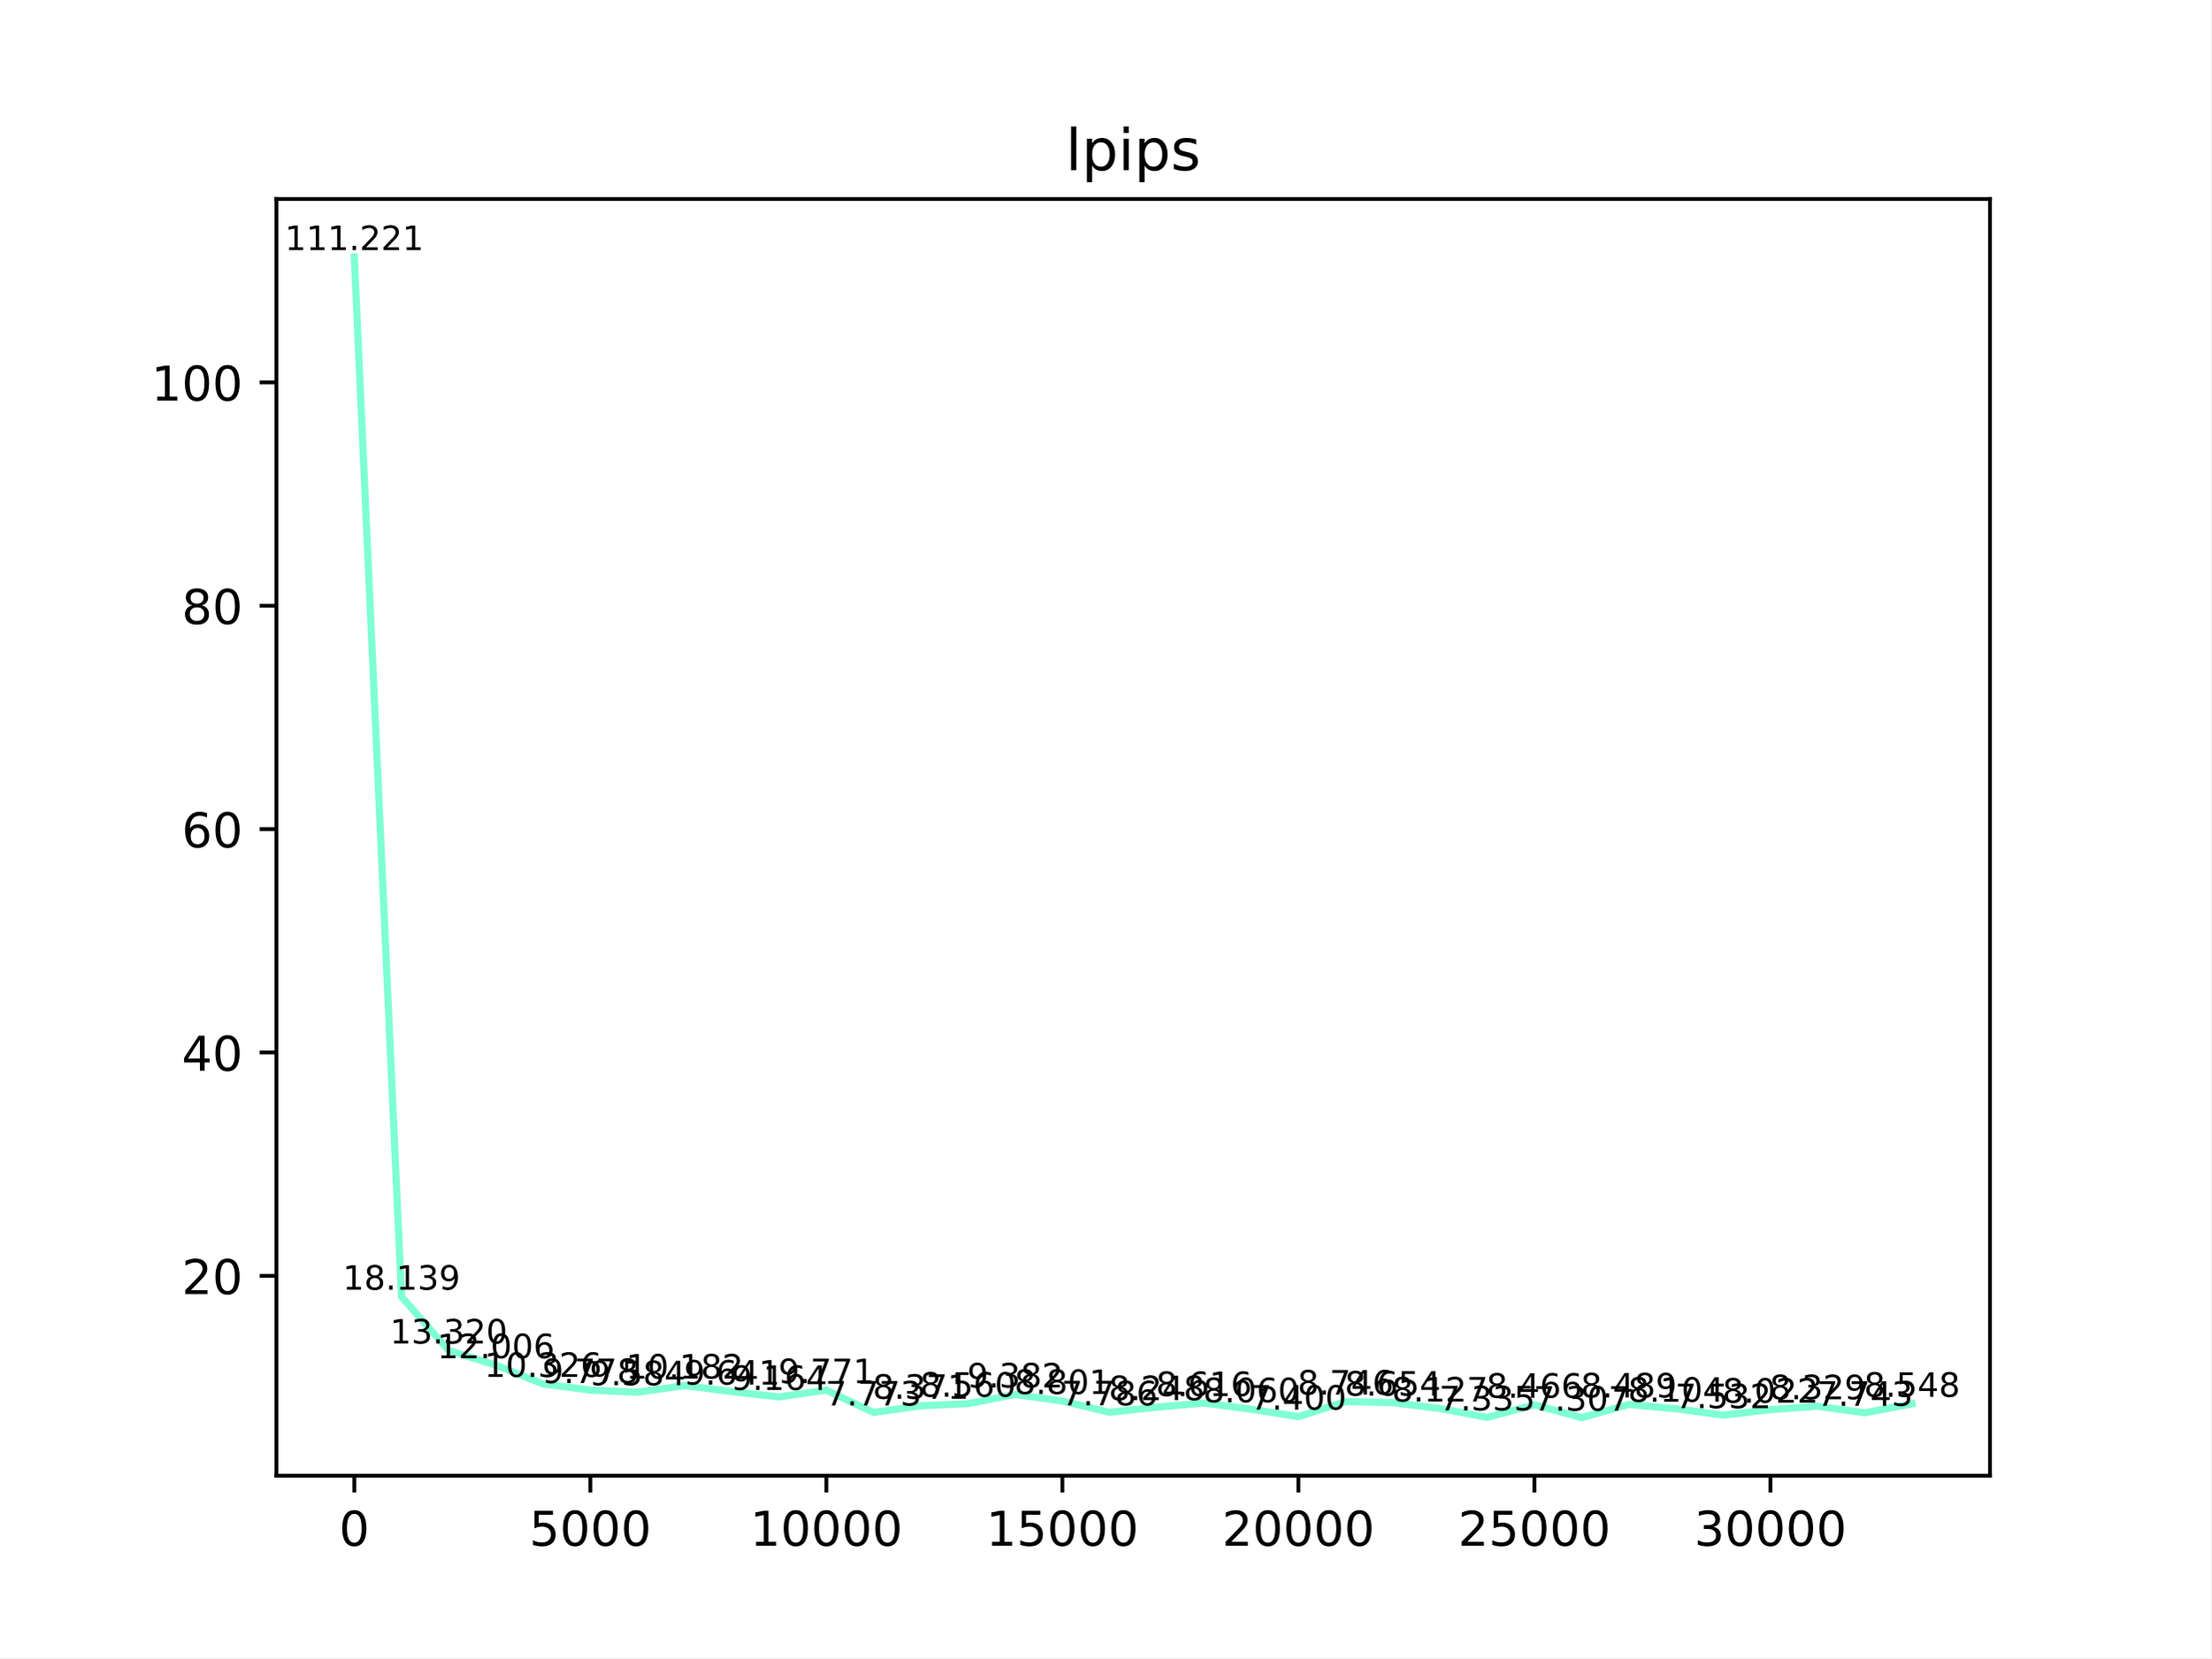
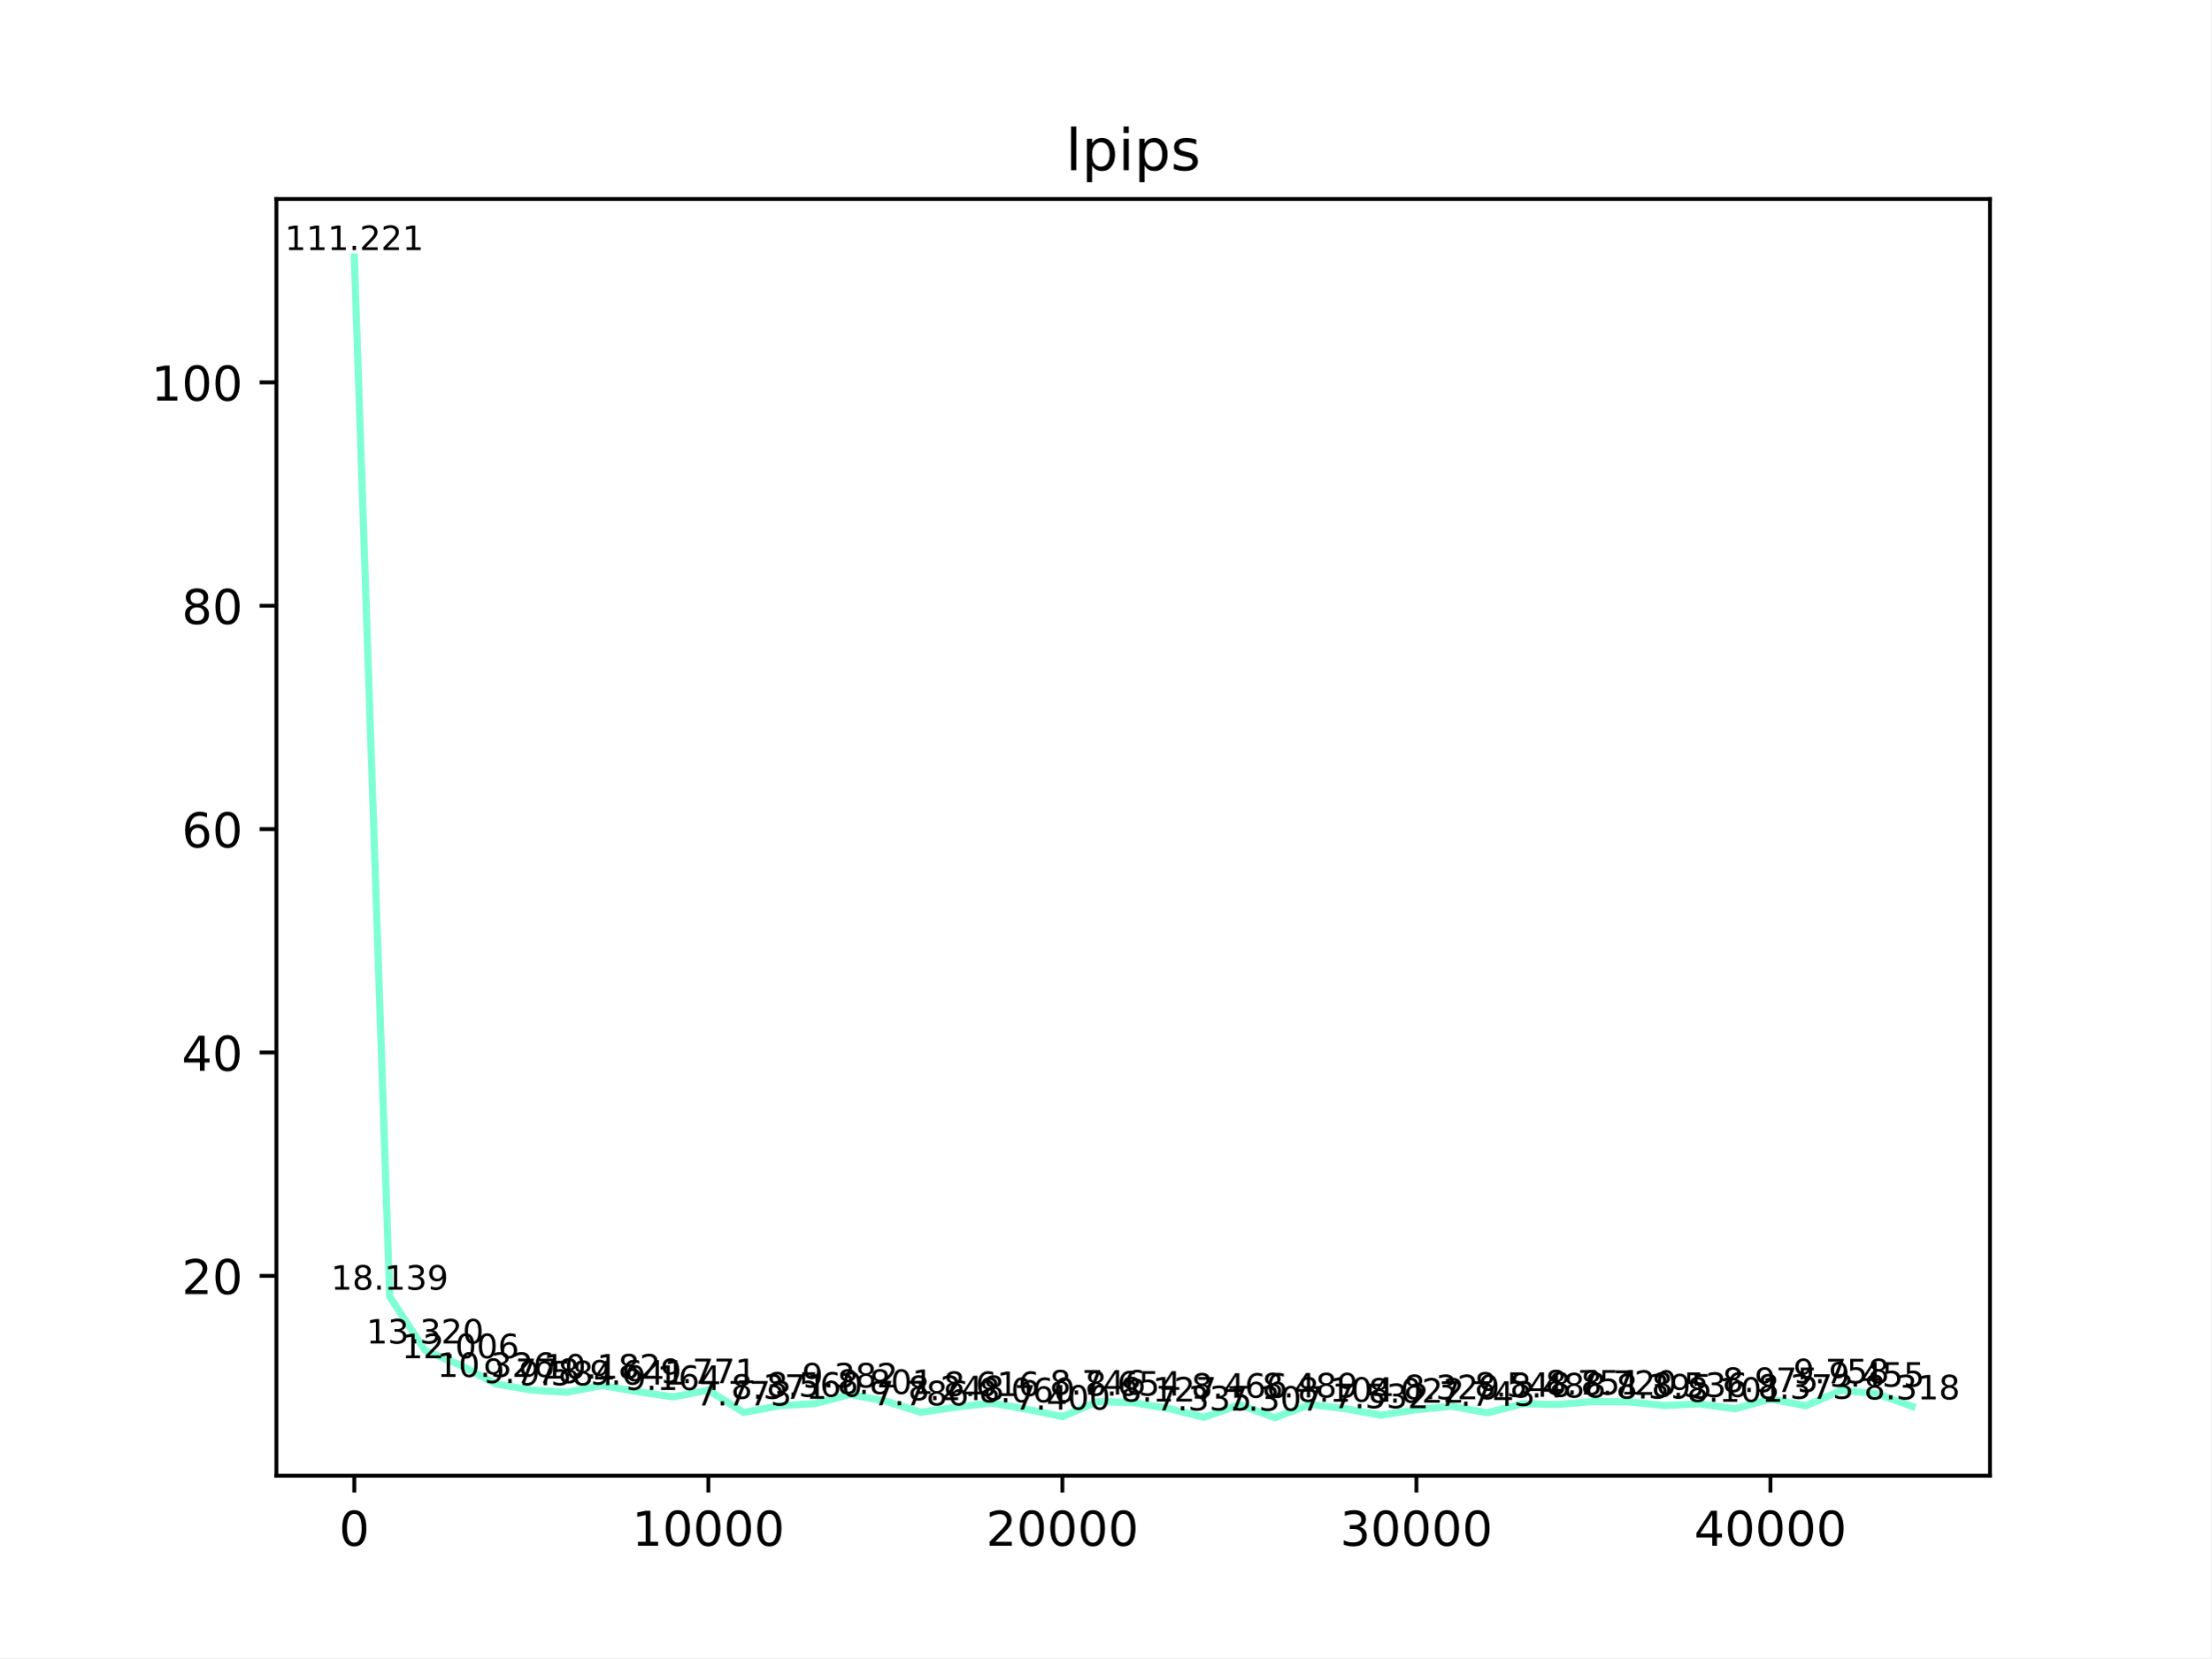
<svg xmlns="http://www.w3.org/2000/svg" xmlns:xlink="http://www.w3.org/1999/xlink" width="460.8pt" height="345.6pt" viewBox="0 0 460.8 345.6" version="1.1">
  <defs>
    <style type="text/css">*{stroke-linejoin: round; stroke-linecap: butt}</style>
  </defs>
  <g id="figure_1">
    <g id="patch_1">
      <path d="M 0 345.6  L 460.8 345.6  L 460.8 0  L 0 0  z " style="fill: #ffffff" />
    </g>
    <g id="axes_1">
      <g id="patch_2">
        <path d="M 57.6 307.584  L 414.72 307.584  L 414.72 41.472  L 57.6 41.472  z " style="fill: #ffffff" />
      </g>
      <g id="matplotlib.axis_1">
        <g id="xtick_1">
          <g id="line2d_1">
            <defs>
-               <path id="m65d5d6b1b4" d="M 0 0  L 0 3.5  " style="stroke: #000000; stroke-width: 0.8" />
+               <path id="m6e65a2fcd2" d="M 0 0  L 0 3.5  " style="stroke: #000000; stroke-width: 0.8" />
            </defs>
            <g>
-               <use xlink:href="#m65d5d6b1b4" x="73.833" y="307.584" style="stroke: #000000; stroke-width: 0.8" />
+               <use xlink:href="#m6e65a2fcd2" x="73.833" y="307.584" style="stroke: #000000; stroke-width: 0.8" />
            </g>
          </g>
          <g id="text_1">
            <g transform="translate(70.65148 322.1824)scale(0.1 -0.1)">
              <defs>
                <path id="DejaVuSans-30" d="M 2034 4250  Q 1547 4250 1301 3770  Q 1056 3291 1056 2328  Q 1056 1369 1301 889  Q 1547 409 2034 409  Q 2525 409 2770 889  Q 3016 1369 3016 2328  Q 3016 3291 2770 3770  Q 2525 4250 2034 4250  z M 2034 4750  Q 2819 4750 3233 4129  Q 3647 3509 3647 2328  Q 3647 1150 3233 529  Q 2819 -91 2034 -91  Q 1250 -91 836 529  Q 422 1150 422 2328  Q 422 3509 836 4129  Q 1250 4750 2034 4750  z " transform="scale(0.015625)" />
              </defs>
              <use xlink:href="#DejaVuSans-30" />
            </g>
          </g>
        </g>
        <g id="xtick_2">
          <g id="line2d_2">
            <g>
-               <use xlink:href="#m65d5d6b1b4" x="123.023" y="307.584" style="stroke: #000000; stroke-width: 0.8" />
+               <use xlink:href="#m6e65a2fcd2" x="147.618" y="307.584" style="stroke: #000000; stroke-width: 0.8" />
            </g>
          </g>
          <g id="text_2">
-             <g transform="translate(110.2978 322.1824)scale(0.1 -0.1)">
-               <defs>
-                 <path id="DejaVuSans-35" d="M 691 4666  L 3169 4666  L 3169 4134  L 1269 4134  L 1269 2991  Q 1406 3038 1543 3061  Q 1681 3084 1819 3084  Q 2600 3084 3056 2656  Q 3513 2228 3513 1497  Q 3513 744 3044 326  Q 2575 -91 1722 -91  Q 1428 -91 1123 -41  Q 819 9 494 109  L 494 744  Q 775 591 1075 516  Q 1375 441 1709 441  Q 2250 441 2565 725  Q 2881 1009 2881 1497  Q 2881 1984 2565 2268  Q 2250 2553 1709 2553  Q 1456 2553 1204 2497  Q 953 2441 691 2322  L 691 4666  z " transform="scale(0.015625)" />
-               </defs>
-               <use xlink:href="#DejaVuSans-35" />
-               <use xlink:href="#DejaVuSans-30" x="63.623" />
-               <use xlink:href="#DejaVuSans-30" x="127.246" />
-               <use xlink:href="#DejaVuSans-30" x="190.869" />
-             </g>
-           </g>
-         </g>
-         <g id="xtick_3">
-           <g id="line2d_3">
-             <g>
-               <use xlink:href="#m65d5d6b1b4" x="172.213" y="307.584" style="stroke: #000000; stroke-width: 0.8" />
-             </g>
-           </g>
-           <g id="text_3">
-             <g transform="translate(156.3066 322.1824)scale(0.1 -0.1)">
+             <g transform="translate(131.7116 322.1824)scale(0.1 -0.1)">
              <defs>
                <path id="DejaVuSans-31" d="M 794 531  L 1825 531  L 1825 4091  L 703 3866  L 703 4441  L 1819 4666  L 2450 4666  L 2450 531  L 3481 531  L 3481 0  L 794 0  L 794 531  z " transform="scale(0.015625)" />
              </defs>
              <use xlink:href="#DejaVuSans-31" />
              <use xlink:href="#DejaVuSans-30" x="63.623" />
              <use xlink:href="#DejaVuSans-30" x="127.246" />
              <use xlink:href="#DejaVuSans-30" x="190.869" />
              <use xlink:href="#DejaVuSans-30" x="254.492" />
            </g>
          </g>
        </g>
-         <g id="xtick_4">
-           <g id="line2d_4">
-             <g>
-               <use xlink:href="#m65d5d6b1b4" x="221.403" y="307.584" style="stroke: #000000; stroke-width: 0.8" />
-             </g>
-           </g>
-           <g id="text_4">
+         <g id="xtick_3">
+           <g id="line2d_3">
+             <g>
+               <use xlink:href="#m6e65a2fcd2" x="221.403" y="307.584" style="stroke: #000000; stroke-width: 0.8" />
+             </g>
+           </g>
+           <g id="text_3">
            <g transform="translate(205.4967 322.1824)scale(0.1 -0.1)">
-               <use xlink:href="#DejaVuSans-31" />
-               <use xlink:href="#DejaVuSans-35" x="63.623" />
-               <use xlink:href="#DejaVuSans-30" x="127.246" />
-               <use xlink:href="#DejaVuSans-30" x="190.869" />
-               <use xlink:href="#DejaVuSans-30" x="254.492" />
-             </g>
-           </g>
-         </g>
-         <g id="xtick_5">
-           <g id="line2d_5">
-             <g>
-               <use xlink:href="#m65d5d6b1b4" x="270.593" y="307.584" style="stroke: #000000; stroke-width: 0.8" />
-             </g>
-           </g>
-           <g id="text_5">
-             <g transform="translate(254.6868 322.1824)scale(0.1 -0.1)">
              <defs>
                <path id="DejaVuSans-32" d="M 1228 531  L 3431 531  L 3431 0  L 469 0  L 469 531  Q 828 903 1448 1529  Q 2069 2156 2228 2338  Q 2531 2678 2651 2914  Q 2772 3150 2772 3378  Q 2772 3750 2511 3984  Q 2250 4219 1831 4219  Q 1534 4219 1204 4116  Q 875 4013 500 3803  L 500 4441  Q 881 4594 1212 4672  Q 1544 4750 1819 4750  Q 2544 4750 2975 4387  Q 3406 4025 3406 3419  Q 3406 3131 3298 2873  Q 3191 2616 2906 2266  Q 2828 2175 2409 1742  Q 1991 1309 1228 531  z " transform="scale(0.015625)" />
              </defs>
              <use xlink:href="#DejaVuSans-32" />
              <use xlink:href="#DejaVuSans-30" x="63.623" />
              <use xlink:href="#DejaVuSans-30" x="127.246" />
              <use xlink:href="#DejaVuSans-30" x="190.869" />
              <use xlink:href="#DejaVuSans-30" x="254.492" />
            </g>
          </g>
        </g>
-         <g id="xtick_6">
-           <g id="line2d_6">
-             <g>
-               <use xlink:href="#m65d5d6b1b4" x="319.783" y="307.584" style="stroke: #000000; stroke-width: 0.8" />
-             </g>
-           </g>
-           <g id="text_6">
-             <g transform="translate(303.8769 322.1824)scale(0.1 -0.1)">
-               <use xlink:href="#DejaVuSans-32" />
-               <use xlink:href="#DejaVuSans-35" x="63.623" />
-               <use xlink:href="#DejaVuSans-30" x="127.246" />
-               <use xlink:href="#DejaVuSans-30" x="190.869" />
-               <use xlink:href="#DejaVuSans-30" x="254.492" />
-             </g>
-           </g>
-         </g>
-         <g id="xtick_7">
-           <g id="line2d_7">
-             <g>
-               <use xlink:href="#m65d5d6b1b4" x="368.973" y="307.584" style="stroke: #000000; stroke-width: 0.8" />
-             </g>
-           </g>
-           <g id="text_7">
-             <g transform="translate(353.067 322.1824)scale(0.1 -0.1)">
+         <g id="xtick_4">
+           <g id="line2d_4">
+             <g>
+               <use xlink:href="#m6e65a2fcd2" x="295.188" y="307.584" style="stroke: #000000; stroke-width: 0.8" />
+             </g>
+           </g>
+           <g id="text_4">
+             <g transform="translate(279.2818 322.1824)scale(0.1 -0.1)">
              <defs>
                <path id="DejaVuSans-33" d="M 2597 2516  Q 3050 2419 3304 2112  Q 3559 1806 3559 1356  Q 3559 666 3084 287  Q 2609 -91 1734 -91  Q 1441 -91 1130 -33  Q 819 25 488 141  L 488 750  Q 750 597 1062 519  Q 1375 441 1716 441  Q 2309 441 2620 675  Q 2931 909 2931 1356  Q 2931 1769 2642 2001  Q 2353 2234 1838 2234  L 1294 2234  L 1294 2753  L 1863 2753  Q 2328 2753 2575 2939  Q 2822 3125 2822 3475  Q 2822 3834 2567 4026  Q 2313 4219 1838 4219  Q 1578 4219 1281 4162  Q 984 4106 628 3988  L 628 4550  Q 988 4650 1302 4700  Q 1616 4750 1894 4750  Q 2613 4750 3031 4423  Q 3450 4097 3450 3541  Q 3450 3153 3228 2886  Q 3006 2619 2597 2516  z " transform="scale(0.015625)" />
              </defs>
              <use xlink:href="#DejaVuSans-33" />
              <use xlink:href="#DejaVuSans-30" x="63.623" />
              <use xlink:href="#DejaVuSans-30" x="127.246" />
              <use xlink:href="#DejaVuSans-30" x="190.869" />
              <use xlink:href="#DejaVuSans-30" x="254.492" />
            </g>
          </g>
        </g>
-       </g>
-       <g id="matplotlib.axis_2">
-         <g id="ytick_1">
-           <g id="line2d_8">
-             <defs>
-               <path id="m57315726a5" d="M 0 0  L -3.5 0  " style="stroke: #000000; stroke-width: 0.8" />
-             </defs>
-             <g>
-               <use xlink:href="#m57315726a5" x="57.6" y="265.938" style="stroke: #000000; stroke-width: 0.8" />
-             </g>
-           </g>
-           <g id="text_8">
-             <g transform="translate(37.875 269.7369)scale(0.1 -0.1)">
-               <use xlink:href="#DejaVuSans-32" />
-               <use xlink:href="#DejaVuSans-30" x="63.623" />
-             </g>
-           </g>
-         </g>
-         <g id="ytick_2">
-           <g id="line2d_9">
-             <g>
-               <use xlink:href="#m57315726a5" x="57.6" y="219.376" style="stroke: #000000; stroke-width: 0.8" />
-             </g>
-           </g>
-           <g id="text_9">
-             <g transform="translate(37.875 223.1753)scale(0.1 -0.1)">
+         <g id="xtick_5">
+           <g id="line2d_5">
+             <g>
+               <use xlink:href="#m6e65a2fcd2" x="368.973" y="307.584" style="stroke: #000000; stroke-width: 0.8" />
+             </g>
+           </g>
+           <g id="text_5">
+             <g transform="translate(353.067 322.1824)scale(0.1 -0.1)">
              <defs>
                <path id="DejaVuSans-34" d="M 2419 4116  L 825 1625  L 2419 1625  L 2419 4116  z M 2253 4666  L 3047 4666  L 3047 1625  L 3713 1625  L 3713 1100  L 3047 1100  L 3047 0  L 2419 0  L 2419 1100  L 313 1100  L 313 1709  L 2253 4666  z " transform="scale(0.015625)" />
              </defs>
              <use xlink:href="#DejaVuSans-34" />
              <use xlink:href="#DejaVuSans-30" x="63.623" />
+               <use xlink:href="#DejaVuSans-30" x="127.246" />
+               <use xlink:href="#DejaVuSans-30" x="190.869" />
+               <use xlink:href="#DejaVuSans-30" x="254.492" />
+             </g>
+           </g>
+         </g>
+       </g>
+       <g id="matplotlib.axis_2">
+         <g id="ytick_1">
+           <g id="line2d_6">
+             <defs>
+               <path id="mcfe3b477d5" d="M 0 0  L -3.5 0  " style="stroke: #000000; stroke-width: 0.8" />
+             </defs>
+             <g>
+               <use xlink:href="#mcfe3b477d5" x="57.6" y="265.938" style="stroke: #000000; stroke-width: 0.8" />
+             </g>
+           </g>
+           <g id="text_6">
+             <g transform="translate(37.875 269.7369)scale(0.1 -0.1)">
+               <use xlink:href="#DejaVuSans-32" />
+               <use xlink:href="#DejaVuSans-30" x="63.623" />
+             </g>
+           </g>
+         </g>
+         <g id="ytick_2">
+           <g id="line2d_7">
+             <g>
+               <use xlink:href="#mcfe3b477d5" x="57.6" y="219.376" style="stroke: #000000; stroke-width: 0.8" />
+             </g>
+           </g>
+           <g id="text_7">
+             <g transform="translate(37.875 223.1753)scale(0.1 -0.1)">
+               <use xlink:href="#DejaVuSans-34" />
+               <use xlink:href="#DejaVuSans-30" x="63.623" />
            </g>
          </g>
        </g>
        <g id="ytick_3">
-           <g id="line2d_10">
-             <g>
-               <use xlink:href="#m57315726a5" x="57.6" y="172.815" style="stroke: #000000; stroke-width: 0.8" />
-             </g>
-           </g>
-           <g id="text_10">
+           <g id="line2d_8">
+             <g>
+               <use xlink:href="#mcfe3b477d5" x="57.6" y="172.815" style="stroke: #000000; stroke-width: 0.8" />
+             </g>
+           </g>
+           <g id="text_8">
            <g transform="translate(37.875 176.6138)scale(0.1 -0.1)">
              <defs>
                <path id="DejaVuSans-36" d="M 2113 2584  Q 1688 2584 1439 2293  Q 1191 2003 1191 1497  Q 1191 994 1439 701  Q 1688 409 2113 409  Q 2538 409 2786 701  Q 3034 994 3034 1497  Q 3034 2003 2786 2293  Q 2538 2584 2113 2584  z M 3366 4563  L 3366 3988  Q 3128 4100 2886 4159  Q 2644 4219 2406 4219  Q 1781 4219 1451 3797  Q 1122 3375 1075 2522  Q 1259 2794 1537 2939  Q 1816 3084 2150 3084  Q 2853 3084 3261 2657  Q 3669 2231 3669 1497  Q 3669 778 3244 343  Q 2819 -91 2113 -91  Q 1303 -91 875 529  Q 447 1150 447 2328  Q 447 3434 972 4092  Q 1497 4750 2381 4750  Q 2619 4750 2861 4703  Q 3103 4656 3366 4563  z " transform="scale(0.015625)" />
              </defs>
              <use xlink:href="#DejaVuSans-36" />
              <use xlink:href="#DejaVuSans-30" x="63.623" />
            </g>
          </g>
        </g>
        <g id="ytick_4">
-           <g id="line2d_11">
-             <g>
-               <use xlink:href="#m57315726a5" x="57.6" y="126.253" style="stroke: #000000; stroke-width: 0.8" />
-             </g>
-           </g>
-           <g id="text_11">
+           <g id="line2d_9">
+             <g>
+               <use xlink:href="#mcfe3b477d5" x="57.6" y="126.253" style="stroke: #000000; stroke-width: 0.8" />
+             </g>
+           </g>
+           <g id="text_9">
            <g transform="translate(37.875 130.0522)scale(0.1 -0.1)">
              <defs>
                <path id="DejaVuSans-38" d="M 2034 2216  Q 1584 2216 1326 1975  Q 1069 1734 1069 1313  Q 1069 891 1326 650  Q 1584 409 2034 409  Q 2484 409 2743 651  Q 3003 894 3003 1313  Q 3003 1734 2745 1975  Q 2488 2216 2034 2216  z M 1403 2484  Q 997 2584 770 2862  Q 544 3141 544 3541  Q 544 4100 942 4425  Q 1341 4750 2034 4750  Q 2731 4750 3128 4425  Q 3525 4100 3525 3541  Q 3525 3141 3298 2862  Q 3072 2584 2669 2484  Q 3125 2378 3379 2068  Q 3634 1759 3634 1313  Q 3634 634 3220 271  Q 2806 -91 2034 -91  Q 1263 -91 848 271  Q 434 634 434 1313  Q 434 1759 690 2068  Q 947 2378 1403 2484  z M 1172 3481  Q 1172 3119 1398 2916  Q 1625 2713 2034 2713  Q 2441 2713 2670 2916  Q 2900 3119 2900 3481  Q 2900 3844 2670 4047  Q 2441 4250 2034 4250  Q 1625 4250 1398 4047  Q 1172 3844 1172 3481  z " transform="scale(0.015625)" />
              </defs>
              <use xlink:href="#DejaVuSans-38" />
              <use xlink:href="#DejaVuSans-30" x="63.623" />
            </g>
          </g>
        </g>
        <g id="ytick_5">
-           <g id="line2d_12">
-             <g>
-               <use xlink:href="#m57315726a5" x="57.6" y="79.691" style="stroke: #000000; stroke-width: 0.8" />
-             </g>
-           </g>
-           <g id="text_12">
+           <g id="line2d_10">
+             <g>
+               <use xlink:href="#mcfe3b477d5" x="57.6" y="79.691" style="stroke: #000000; stroke-width: 0.8" />
+             </g>
+           </g>
+           <g id="text_10">
            <g transform="translate(31.5125 83.49059)scale(0.1 -0.1)">
              <use xlink:href="#DejaVuSans-31" />
              <use xlink:href="#DejaVuSans-30" x="63.623" />
              <use xlink:href="#DejaVuSans-30" x="127.246" />
            </g>
          </g>
        </g>
      </g>
-       <g id="line2d_13">
-         <path d="M 73.833 53.568  L 83.671 270.27  L 93.509 281.489  L 103.347 284.548  L 113.185 288.46  L 123.023 289.735  L 132.861 290.187  L 142.699 288.795  L 152.537 290.054  L 162.375 291.165  L 172.213 289.752  L 182.051 294.403  L 191.889 293.011  L 201.727 292.571  L 211.565 290.657  L 221.403 292.01  L 231.241 294.373  L 241.079 293.297  L 250.917 292.441  L 260.755 293.735  L 270.593 295.271  L 280.431 292.138  L 290.269 292.352  L 300.107 293.579  L 309.945 295.423  L 319.783 292.79  L 329.621 295.488  L 339.459 292.736  L 349.297 293.633  L 359.135 294.964  L 368.973 293.823  L 378.811 293.109  L 388.649 294.473  L 398.487 292.599  " clip-path="url(#p6114a75986)" style="fill: none; stroke: #7fffd4; stroke-width: 1.5; stroke-linecap: square" />
+       <g id="line2d_11">
+         <path d="M 73.833 53.568  L 81.211 270.27  L 88.59 281.489  L 95.968 284.548  L 103.347 288.46  L 110.725 289.735  L 118.104 290.187  L 125.482 288.795  L 132.861 290.054  L 140.239 291.165  L 147.618 289.752  L 154.996 294.403  L 162.375 293.011  L 169.753 292.571  L 177.132 290.657  L 184.51 292.01  L 191.889 294.373  L 199.267 293.297  L 206.646 292.441  L 214.024 293.735  L 221.403 295.271  L 228.781 292.138  L 236.16 292.352  L 243.539 293.579  L 250.917 295.423  L 258.296 292.79  L 265.674 295.488  L 273.053 292.736  L 280.431 293.633  L 287.81 294.964  L 295.188 293.823  L 302.567 293.109  L 309.945 294.473  L 317.324 292.599  L 324.702 292.739  L 332.081 292.126  L 339.459 292.198  L 346.838 292.955  L 354.216 292.627  L 361.595 293.64  L 368.973 291.605  L 376.352 293.006  L 383.73 289.782  L 391.109 290.487  L 398.487 293.134  " clip-path="url(#p39415ff363)" style="fill: none; stroke: #7fffd4; stroke-width: 1.5; stroke-linecap: square" />
      </g>
      <g id="patch_3">
        <path d="M 57.6 307.584  L 57.6 41.472  " style="fill: none; stroke: #000000; stroke-width: 0.8; stroke-linejoin: miter; stroke-linecap: square" />
      </g>
      <g id="patch_4">
        <path d="M 414.72 307.584  L 414.72 41.472  " style="fill: none; stroke: #000000; stroke-width: 0.8; stroke-linejoin: miter; stroke-linecap: square" />
      </g>
      <g id="patch_5">
        <path d="M 57.6 307.584  L 414.72 307.584  " style="fill: none; stroke: #000000; stroke-width: 0.8; stroke-linejoin: miter; stroke-linecap: square" />
      </g>
      <g id="patch_6">
        <path d="M 57.6 41.472  L 414.72 41.472  " style="fill: none; stroke: #000000; stroke-width: 0.8; stroke-linejoin: miter; stroke-linecap: square" />
      </g>
-       <g id="text_13">
+       <g id="text_11">
        <g transform="translate(59.35913 52.11222)scale(0.07 -0.07)">
          <defs>
            <path id="DejaVuSans-2e" d="M 684 794  L 1344 794  L 1344 0  L 684 0  L 684 794  z " transform="scale(0.015625)" />
          </defs>
          <use xlink:href="#DejaVuSans-31" />
          <use xlink:href="#DejaVuSans-31" x="63.623" />
          <use xlink:href="#DejaVuSans-31" x="127.246" />
          <use xlink:href="#DejaVuSans-2e" x="190.869" />
          <use xlink:href="#DejaVuSans-32" x="222.656" />
          <use xlink:href="#DejaVuSans-32" x="286.279" />
          <use xlink:href="#DejaVuSans-31" x="349.902" />
        </g>
      </g>
-       <g id="text_14">
-         <g transform="translate(71.42403 268.8145)scale(0.07 -0.07)">
+       <g id="text_12">
+         <g transform="translate(68.96452 268.8145)scale(0.07 -0.07)">
          <defs>
            <path id="DejaVuSans-39" d="M 703 97  L 703 672  Q 941 559 1184 500  Q 1428 441 1663 441  Q 2288 441 2617 861  Q 2947 1281 2994 2138  Q 2813 1869 2534 1725  Q 2256 1581 1919 1581  Q 1219 1581 811 2004  Q 403 2428 403 3163  Q 403 3881 828 4315  Q 1253 4750 1959 4750  Q 2769 4750 3195 4129  Q 3622 3509 3622 2328  Q 3622 1225 3098 567  Q 2575 -91 1691 -91  Q 1453 -91 1209 -44  Q 966 3 703 97  z M 1959 2075  Q 2384 2075 2632 2365  Q 2881 2656 2881 3163  Q 2881 3666 2632 3958  Q 2384 4250 1959 4250  Q 1534 4250 1286 3958  Q 1038 3666 1038 3163  Q 1038 2656 1286 2365  Q 1534 2075 1959 2075  z " transform="scale(0.015625)" />
          </defs>
          <use xlink:href="#DejaVuSans-31" />
          <use xlink:href="#DejaVuSans-38" x="63.623" />
          <use xlink:href="#DejaVuSans-2e" x="127.246" />
          <use xlink:href="#DejaVuSans-31" x="159.033" />
          <use xlink:href="#DejaVuSans-33" x="222.656" />
          <use xlink:href="#DejaVuSans-39" x="286.279" />
        </g>
      </g>
-       <g id="text_15">
-         <g transform="translate(81.26204 280.0335)scale(0.07 -0.07)">
+       <g id="text_13">
+         <g transform="translate(76.34303 280.0335)scale(0.07 -0.07)">
          <use xlink:href="#DejaVuSans-31" />
          <use xlink:href="#DejaVuSans-33" x="63.623" />
          <use xlink:href="#DejaVuSans-2e" x="127.246" />
          <use xlink:href="#DejaVuSans-33" x="159.033" />
          <use xlink:href="#DejaVuSans-32" x="222.656" />
          <use xlink:href="#DejaVuSans-30" x="286.279" />
        </g>
      </g>
-       <g id="text_16">
-         <g transform="translate(91.10006 283.0926)scale(0.07 -0.07)">
+       <g id="text_14">
+         <g transform="translate(83.72155 283.0926)scale(0.07 -0.07)">
          <use xlink:href="#DejaVuSans-31" />
          <use xlink:href="#DejaVuSans-32" x="63.623" />
          <use xlink:href="#DejaVuSans-2e" x="127.246" />
          <use xlink:href="#DejaVuSans-30" x="159.033" />
          <use xlink:href="#DejaVuSans-30" x="222.656" />
          <use xlink:href="#DejaVuSans-36" x="286.279" />
        </g>
      </g>
-       <g id="text_17">
-         <g transform="translate(100.9381 287.0037)scale(0.07 -0.07)">
+       <g id="text_15">
+         <g transform="translate(91.10006 287.0037)scale(0.07 -0.07)">
          <use xlink:href="#DejaVuSans-31" />
          <use xlink:href="#DejaVuSans-30" x="63.623" />
          <use xlink:href="#DejaVuSans-2e" x="127.246" />
          <use xlink:href="#DejaVuSans-33" x="159.033" />
          <use xlink:href="#DejaVuSans-32" x="222.656" />
          <use xlink:href="#DejaVuSans-36" x="286.279" />
        </g>
      </g>
-       <g id="text_18">
-         <g transform="translate(113.003 288.2795)scale(0.07 -0.07)">
+       <g id="text_16">
+         <g transform="translate(100.7054 288.2795)scale(0.07 -0.07)">
          <defs>
            <path id="DejaVuSans-37" d="M 525 4666  L 3525 4666  L 3525 4397  L 1831 0  L 1172 0  L 2766 4134  L 525 4134  L 525 4666  z " transform="scale(0.015625)" />
          </defs>
          <use xlink:href="#DejaVuSans-39" />
          <use xlink:href="#DejaVuSans-2e" x="63.623" />
          <use xlink:href="#DejaVuSans-37" x="95.41" />
          <use xlink:href="#DejaVuSans-37" x="159.033" />
          <use xlink:href="#DejaVuSans-38" x="222.656" />
        </g>
      </g>
-       <g id="text_19">
-         <g transform="translate(122.841 288.7312)scale(0.07 -0.07)">
+       <g id="text_17">
+         <g transform="translate(108.084 288.7312)scale(0.07 -0.07)">
+           <defs>
+             <path id="DejaVuSans-35" d="M 691 4666  L 3169 4666  L 3169 4134  L 1269 4134  L 1269 2991  Q 1406 3038 1543 3061  Q 1681 3084 1819 3084  Q 2600 3084 3056 2656  Q 3513 2228 3513 1497  Q 3513 744 3044 326  Q 2575 -91 1722 -91  Q 1428 -91 1123 -41  Q 819 9 494 109  L 494 744  Q 775 591 1075 516  Q 1375 441 1709 441  Q 2250 441 2565 725  Q 2881 1009 2881 1497  Q 2881 1984 2565 2268  Q 2250 2553 1709 2553  Q 1456 2553 1204 2497  Q 953 2441 691 2322  L 691 4666  z " transform="scale(0.015625)" />
+           </defs>
          <use xlink:href="#DejaVuSans-39" />
          <use xlink:href="#DejaVuSans-2e" x="63.623" />
          <use xlink:href="#DejaVuSans-35" x="95.41" />
          <use xlink:href="#DejaVuSans-38" x="159.033" />
          <use xlink:href="#DejaVuSans-34" x="222.656" />
        </g>
      </g>
-       <g id="text_20">
-         <g transform="translate(130.4521 287.339)scale(0.07 -0.07)">
+       <g id="text_18">
+         <g transform="translate(113.2356 287.339)scale(0.07 -0.07)">
          <use xlink:href="#DejaVuSans-31" />
          <use xlink:href="#DejaVuSans-30" x="63.623" />
          <use xlink:href="#DejaVuSans-2e" x="127.246" />
          <use xlink:href="#DejaVuSans-31" x="159.033" />
          <use xlink:href="#DejaVuSans-38" x="222.656" />
          <use xlink:href="#DejaVuSans-32" x="286.279" />
        </g>
      </g>
-       <g id="text_21">
-         <g transform="translate(142.517 288.5985)scale(0.07 -0.07)">
+       <g id="text_19">
+         <g transform="translate(122.841 288.5985)scale(0.07 -0.07)">
          <use xlink:href="#DejaVuSans-39" />
          <use xlink:href="#DejaVuSans-2e" x="63.623" />
          <use xlink:href="#DejaVuSans-36" x="95.41" />
          <use xlink:href="#DejaVuSans-34" x="159.033" />
          <use xlink:href="#DejaVuSans-31" x="222.656" />
        </g>
      </g>
-       <g id="text_22">
-         <g transform="translate(152.355 289.709)scale(0.07 -0.07)">
+       <g id="text_20">
+         <g transform="translate(130.2195 289.709)scale(0.07 -0.07)">
          <use xlink:href="#DejaVuSans-39" />
          <use xlink:href="#DejaVuSans-2e" x="63.623" />
          <use xlink:href="#DejaVuSans-31" x="95.41" />
          <use xlink:href="#DejaVuSans-36" x="159.033" />
          <use xlink:href="#DejaVuSans-34" x="222.656" />
        </g>
      </g>
-       <g id="text_23">
-         <g transform="translate(162.193 288.2958)scale(0.07 -0.07)">
+       <g id="text_21">
+         <g transform="translate(137.598 288.2958)scale(0.07 -0.07)">
          <use xlink:href="#DejaVuSans-39" />
          <use xlink:href="#DejaVuSans-2e" x="63.623" />
          <use xlink:href="#DejaVuSans-37" x="95.41" />
          <use xlink:href="#DejaVuSans-37" x="159.033" />
          <use xlink:href="#DejaVuSans-31" x="222.656" />
        </g>
      </g>
-       <g id="text_24">
-         <g transform="translate(172.0311 292.9473)scale(0.07 -0.07)">
+       <g id="text_22">
+         <g transform="translate(144.9765 292.9473)scale(0.07 -0.07)">
          <use xlink:href="#DejaVuSans-37" />
          <use xlink:href="#DejaVuSans-2e" x="63.623" />
          <use xlink:href="#DejaVuSans-37" x="95.41" />
          <use xlink:href="#DejaVuSans-37" x="159.033" />
          <use xlink:href="#DejaVuSans-33" x="222.656" />
        </g>
      </g>
-       <g id="text_25">
-         <g transform="translate(181.8691 291.5551)scale(0.07 -0.07)">
+       <g id="text_23">
+         <g transform="translate(152.355 291.5551)scale(0.07 -0.07)">
          <use xlink:href="#DejaVuSans-38" />
          <use xlink:href="#DejaVuSans-2e" x="63.623" />
          <use xlink:href="#DejaVuSans-33" x="95.41" />
          <use xlink:href="#DejaVuSans-37" x="159.033" />
          <use xlink:href="#DejaVuSans-31" x="222.656" />
        </g>
      </g>
-       <g id="text_26">
-         <g transform="translate(191.7071 291.1151)scale(0.07 -0.07)">
+       <g id="text_24">
+         <g transform="translate(159.7335 291.1151)scale(0.07 -0.07)">
          <use xlink:href="#DejaVuSans-38" />
          <use xlink:href="#DejaVuSans-2e" x="63.623" />
          <use xlink:href="#DejaVuSans-35" x="95.41" />
          <use xlink:href="#DejaVuSans-36" x="159.033" />
          <use xlink:href="#DejaVuSans-30" x="222.656" />
        </g>
      </g>
-       <g id="text_27">
-         <g transform="translate(201.5451 289.2015)scale(0.07 -0.07)">
+       <g id="text_25">
+         <g transform="translate(167.1121 289.2015)scale(0.07 -0.07)">
          <use xlink:href="#DejaVuSans-39" />
          <use xlink:href="#DejaVuSans-2e" x="63.623" />
          <use xlink:href="#DejaVuSans-33" x="95.41" />
          <use xlink:href="#DejaVuSans-38" x="159.033" />
          <use xlink:href="#DejaVuSans-32" x="222.656" />
        </g>
      </g>
-       <g id="text_28">
-         <g transform="translate(211.3831 290.5541)scale(0.07 -0.07)">
+       <g id="text_26">
+         <g transform="translate(174.4906 290.5541)scale(0.07 -0.07)">
          <use xlink:href="#DejaVuSans-38" />
          <use xlink:href="#DejaVuSans-2e" x="63.623" />
          <use xlink:href="#DejaVuSans-38" x="95.41" />
          <use xlink:href="#DejaVuSans-30" x="159.033" />
          <use xlink:href="#DejaVuSans-31" x="222.656" />
        </g>
      </g>
-       <g id="text_29">
-         <g transform="translate(221.2211 292.9171)scale(0.07 -0.07)">
+       <g id="text_27">
+         <g transform="translate(181.8691 292.9171)scale(0.07 -0.07)">
          <use xlink:href="#DejaVuSans-37" />
          <use xlink:href="#DejaVuSans-2e" x="63.623" />
          <use xlink:href="#DejaVuSans-37" x="95.41" />
          <use xlink:href="#DejaVuSans-38" x="159.033" />
          <use xlink:href="#DejaVuSans-36" x="222.656" />
        </g>
      </g>
-       <g id="text_30">
-         <g transform="translate(231.0592 291.8415)scale(0.07 -0.07)">
+       <g id="text_28">
+         <g transform="translate(189.2476 291.8415)scale(0.07 -0.07)">
          <use xlink:href="#DejaVuSans-38" />
          <use xlink:href="#DejaVuSans-2e" x="63.623" />
          <use xlink:href="#DejaVuSans-32" x="95.41" />
          <use xlink:href="#DejaVuSans-34" x="159.033" />
          <use xlink:href="#DejaVuSans-38" x="222.656" />
        </g>
      </g>
-       <g id="text_31">
-         <g transform="translate(240.8972 290.9848)scale(0.07 -0.07)">
+       <g id="text_29">
+         <g transform="translate(196.6261 290.9848)scale(0.07 -0.07)">
          <use xlink:href="#DejaVuSans-38" />
          <use xlink:href="#DejaVuSans-2e" x="63.623" />
          <use xlink:href="#DejaVuSans-36" x="95.41" />
          <use xlink:href="#DejaVuSans-31" x="159.033" />
          <use xlink:href="#DejaVuSans-36" x="222.656" />
        </g>
      </g>
-       <g id="text_32">
-         <g transform="translate(250.7352 292.2792)scale(0.07 -0.07)">
+       <g id="text_30">
+         <g transform="translate(204.0046 292.2792)scale(0.07 -0.07)">
          <use xlink:href="#DejaVuSans-38" />
          <use xlink:href="#DejaVuSans-2e" x="63.623" />
          <use xlink:href="#DejaVuSans-30" x="95.41" />
          <use xlink:href="#DejaVuSans-36" x="159.033" />
          <use xlink:href="#DejaVuSans-30" x="222.656" />
        </g>
      </g>
-       <g id="text_33">
-         <g transform="translate(260.5732 293.8157)scale(0.07 -0.07)">
+       <g id="text_31">
+         <g transform="translate(211.3831 293.8157)scale(0.07 -0.07)">
          <use xlink:href="#DejaVuSans-37" />
          <use xlink:href="#DejaVuSans-2e" x="63.623" />
          <use xlink:href="#DejaVuSans-34" x="95.41" />
          <use xlink:href="#DejaVuSans-30" x="159.033" />
          <use xlink:href="#DejaVuSans-30" x="222.656" />
        </g>
      </g>
-       <g id="text_34">
-         <g transform="translate(270.4112 290.6821)scale(0.07 -0.07)">
+       <g id="text_32">
+         <g transform="translate(218.7616 290.6821)scale(0.07 -0.07)">
          <use xlink:href="#DejaVuSans-38" />
          <use xlink:href="#DejaVuSans-2e" x="63.623" />
          <use xlink:href="#DejaVuSans-37" x="95.41" />
          <use xlink:href="#DejaVuSans-34" x="159.033" />
          <use xlink:href="#DejaVuSans-36" x="222.656" />
        </g>
      </g>
-       <g id="text_35">
-         <g transform="translate(280.2492 290.8963)scale(0.07 -0.07)">
+       <g id="text_33">
+         <g transform="translate(226.1402 290.8963)scale(0.07 -0.07)">
          <use xlink:href="#DejaVuSans-38" />
          <use xlink:href="#DejaVuSans-2e" x="63.623" />
          <use xlink:href="#DejaVuSans-36" x="95.41" />
          <use xlink:href="#DejaVuSans-35" x="159.033" />
          <use xlink:href="#DejaVuSans-34" x="222.656" />
        </g>
      </g>
-       <g id="text_36">
-         <g transform="translate(290.0873 292.1232)scale(0.07 -0.07)">
+       <g id="text_34">
+         <g transform="translate(233.5187 292.1232)scale(0.07 -0.07)">
          <use xlink:href="#DejaVuSans-38" />
          <use xlink:href="#DejaVuSans-2e" x="63.623" />
          <use xlink:href="#DejaVuSans-31" x="95.41" />
          <use xlink:href="#DejaVuSans-32" x="159.033" />
          <use xlink:href="#DejaVuSans-37" x="222.656" />
        </g>
      </g>
-       <g id="text_37">
-         <g transform="translate(299.9253 293.967)scale(0.07 -0.07)">
+       <g id="text_35">
+         <g transform="translate(240.8972 293.967)scale(0.07 -0.07)">
          <use xlink:href="#DejaVuSans-37" />
          <use xlink:href="#DejaVuSans-2e" x="63.623" />
          <use xlink:href="#DejaVuSans-33" x="95.41" />
          <use xlink:href="#DejaVuSans-33" x="159.033" />
          <use xlink:href="#DejaVuSans-35" x="222.656" />
        </g>
      </g>
-       <g id="text_38">
-         <g transform="translate(309.7633 291.334)scale(0.07 -0.07)">
+       <g id="text_36">
+         <g transform="translate(248.2757 291.334)scale(0.07 -0.07)">
          <use xlink:href="#DejaVuSans-38" />
          <use xlink:href="#DejaVuSans-2e" x="63.623" />
          <use xlink:href="#DejaVuSans-34" x="95.41" />
          <use xlink:href="#DejaVuSans-36" x="159.033" />
          <use xlink:href="#DejaVuSans-36" x="222.656" />
        </g>
      </g>
-       <g id="text_39">
-         <g transform="translate(319.6013 294.0322)scale(0.07 -0.07)">
+       <g id="text_37">
+         <g transform="translate(255.6542 294.0322)scale(0.07 -0.07)">
          <use xlink:href="#DejaVuSans-37" />
          <use xlink:href="#DejaVuSans-2e" x="63.623" />
          <use xlink:href="#DejaVuSans-33" x="95.41" />
          <use xlink:href="#DejaVuSans-30" x="159.033" />
          <use xlink:href="#DejaVuSans-37" x="222.656" />
        </g>
      </g>
-       <g id="text_40">
-         <g transform="translate(329.4393 291.2804)scale(0.07 -0.07)">
+       <g id="text_38">
+         <g transform="translate(263.0327 291.2804)scale(0.07 -0.07)">
          <use xlink:href="#DejaVuSans-38" />
          <use xlink:href="#DejaVuSans-2e" x="63.623" />
          <use xlink:href="#DejaVuSans-34" x="95.41" />
          <use xlink:href="#DejaVuSans-38" x="159.033" />
          <use xlink:href="#DejaVuSans-39" x="222.656" />
        </g>
      </g>
-       <g id="text_41">
-         <g transform="translate(339.2773 292.1767)scale(0.07 -0.07)">
+       <g id="text_39">
+         <g transform="translate(270.4112 292.1767)scale(0.07 -0.07)">
          <use xlink:href="#DejaVuSans-38" />
          <use xlink:href="#DejaVuSans-2e" x="63.623" />
          <use xlink:href="#DejaVuSans-31" x="95.41" />
          <use xlink:href="#DejaVuSans-30" x="159.033" />
          <use xlink:href="#DejaVuSans-34" x="222.656" />
        </g>
      </g>
-       <g id="text_42">
-         <g transform="translate(349.1154 293.5084)scale(0.07 -0.07)">
+       <g id="text_40">
+         <g transform="translate(277.7897 293.5084)scale(0.07 -0.07)">
          <use xlink:href="#DejaVuSans-37" />
          <use xlink:href="#DejaVuSans-2e" x="63.623" />
          <use xlink:href="#DejaVuSans-35" x="95.41" />
          <use xlink:href="#DejaVuSans-33" x="159.033" />
          <use xlink:href="#DejaVuSans-32" x="222.656" />
        </g>
      </g>
-       <g id="text_43">
-         <g transform="translate(358.9534 292.3676)scale(0.07 -0.07)">
+       <g id="text_41">
+         <g transform="translate(285.1683 292.3676)scale(0.07 -0.07)">
          <use xlink:href="#DejaVuSans-38" />
          <use xlink:href="#DejaVuSans-2e" x="63.623" />
          <use xlink:href="#DejaVuSans-30" x="95.41" />
          <use xlink:href="#DejaVuSans-32" x="159.033" />
          <use xlink:href="#DejaVuSans-32" x="222.656" />
        </g>
      </g>
-       <g id="text_44">
-         <g transform="translate(368.7914 291.6529)scale(0.07 -0.07)">
+       <g id="text_42">
+         <g transform="translate(292.5468 291.6529)scale(0.07 -0.07)">
          <use xlink:href="#DejaVuSans-38" />
          <use xlink:href="#DejaVuSans-2e" x="63.623" />
          <use xlink:href="#DejaVuSans-33" x="95.41" />
          <use xlink:href="#DejaVuSans-32" x="159.033" />
          <use xlink:href="#DejaVuSans-39" x="222.656" />
        </g>
      </g>
-       <g id="text_45">
-         <g transform="translate(378.6294 293.0172)scale(0.07 -0.07)">
+       <g id="text_43">
+         <g transform="translate(299.9253 293.0172)scale(0.07 -0.07)">
          <use xlink:href="#DejaVuSans-37" />
          <use xlink:href="#DejaVuSans-2e" x="63.623" />
          <use xlink:href="#DejaVuSans-37" x="95.41" />
          <use xlink:href="#DejaVuSans-34" x="159.033" />
          <use xlink:href="#DejaVuSans-33" x="222.656" />
        </g>
      </g>
-       <g id="text_46">
-         <g transform="translate(388.4674 291.1431)scale(0.07 -0.07)">
+       <g id="text_44">
+         <g transform="translate(307.3038 291.1431)scale(0.07 -0.07)">
          <use xlink:href="#DejaVuSans-38" />
          <use xlink:href="#DejaVuSans-2e" x="63.623" />
          <use xlink:href="#DejaVuSans-35" x="95.41" />
          <use xlink:href="#DejaVuSans-34" x="159.033" />
          <use xlink:href="#DejaVuSans-38" x="222.656" />
        </g>
      </g>
+       <g id="text_45">
+         <g transform="translate(314.6823 291.2828)scale(0.07 -0.07)">
+           <use xlink:href="#DejaVuSans-38" />
+           <use xlink:href="#DejaVuSans-2e" x="63.623" />
+           <use xlink:href="#DejaVuSans-34" x="95.41" />
+           <use xlink:href="#DejaVuSans-38" x="159.033" />
+           <use xlink:href="#DejaVuSans-38" x="222.656" />
+         </g>
+       </g>
+       <g id="text_46">
+         <g transform="translate(322.0608 290.6705)scale(0.07 -0.07)">
+           <use xlink:href="#DejaVuSans-38" />
+           <use xlink:href="#DejaVuSans-2e" x="63.623" />
+           <use xlink:href="#DejaVuSans-37" x="95.41" />
+           <use xlink:href="#DejaVuSans-35" x="159.033" />
+           <use xlink:href="#DejaVuSans-31" x="222.656" />
+         </g>
+       </g>
      <g id="text_47">
+         <g transform="translate(329.4393 290.7426)scale(0.07 -0.07)">
+           <use xlink:href="#DejaVuSans-38" />
+           <use xlink:href="#DejaVuSans-2e" x="63.623" />
+           <use xlink:href="#DejaVuSans-37" x="95.41" />
+           <use xlink:href="#DejaVuSans-32" x="159.033" />
+           <use xlink:href="#DejaVuSans-30" x="222.656" />
+         </g>
+       </g>
+       <g id="text_48">
+         <g transform="translate(336.8178 291.4993)scale(0.07 -0.07)">
+           <use xlink:href="#DejaVuSans-38" />
+           <use xlink:href="#DejaVuSans-2e" x="63.623" />
+           <use xlink:href="#DejaVuSans-33" x="95.41" />
+           <use xlink:href="#DejaVuSans-39" x="159.033" />
+           <use xlink:href="#DejaVuSans-35" x="222.656" />
+         </g>
+       </g>
+       <g id="text_49">
+         <g transform="translate(344.1964 291.171)scale(0.07 -0.07)">
+           <use xlink:href="#DejaVuSans-38" />
+           <use xlink:href="#DejaVuSans-2e" x="63.623" />
+           <use xlink:href="#DejaVuSans-35" x="95.41" />
+           <use xlink:href="#DejaVuSans-33" x="159.033" />
+           <use xlink:href="#DejaVuSans-36" x="222.656" />
+         </g>
+       </g>
+       <g id="text_50">
+         <g transform="translate(351.5749 292.1837)scale(0.07 -0.07)">
+           <use xlink:href="#DejaVuSans-38" />
+           <use xlink:href="#DejaVuSans-2e" x="63.623" />
+           <use xlink:href="#DejaVuSans-31" x="95.41" />
+           <use xlink:href="#DejaVuSans-30" x="159.033" />
+           <use xlink:href="#DejaVuSans-31" x="222.656" />
+         </g>
+       </g>
+       <g id="text_51">
+         <g transform="translate(358.9534 290.149)scale(0.07 -0.07)">
+           <use xlink:href="#DejaVuSans-38" />
+           <use xlink:href="#DejaVuSans-2e" x="63.623" />
+           <use xlink:href="#DejaVuSans-39" x="95.41" />
+           <use xlink:href="#DejaVuSans-37" x="159.033" />
+           <use xlink:href="#DejaVuSans-35" x="222.656" />
+         </g>
+       </g>
+       <g id="text_52">
+         <g transform="translate(366.3319 291.5505)scale(0.07 -0.07)">
+           <use xlink:href="#DejaVuSans-38" />
+           <use xlink:href="#DejaVuSans-2e" x="63.623" />
+           <use xlink:href="#DejaVuSans-33" x="95.41" />
+           <use xlink:href="#DejaVuSans-37" x="159.033" />
+           <use xlink:href="#DejaVuSans-33" x="222.656" />
+         </g>
+       </g>
+       <g id="text_53">
+         <g transform="translate(373.7104 288.3261)scale(0.07 -0.07)">
+           <use xlink:href="#DejaVuSans-39" />
+           <use xlink:href="#DejaVuSans-2e" x="63.623" />
+           <use xlink:href="#DejaVuSans-37" x="95.41" />
+           <use xlink:href="#DejaVuSans-35" x="159.033" />
+           <use xlink:href="#DejaVuSans-38" x="222.656" />
+         </g>
+       </g>
+       <g id="text_54">
+         <g transform="translate(381.0889 289.0315)scale(0.07 -0.07)">
+           <use xlink:href="#DejaVuSans-39" />
+           <use xlink:href="#DejaVuSans-2e" x="63.623" />
+           <use xlink:href="#DejaVuSans-34" x="95.41" />
+           <use xlink:href="#DejaVuSans-35" x="159.033" />
+           <use xlink:href="#DejaVuSans-35" x="222.656" />
+         </g>
+       </g>
+       <g id="text_55">
+         <g transform="translate(388.4674 291.6785)scale(0.07 -0.07)">
+           <use xlink:href="#DejaVuSans-38" />
+           <use xlink:href="#DejaVuSans-2e" x="63.623" />
+           <use xlink:href="#DejaVuSans-33" x="95.41" />
+           <use xlink:href="#DejaVuSans-31" x="159.033" />
+           <use xlink:href="#DejaVuSans-38" x="222.656" />
+         </g>
+       </g>
+       <g id="text_56">
        <g transform="translate(222.0825 35.472)scale(0.12 -0.12)">
          <defs>
            <path id="DejaVuSans-6c" d="M 603 4863  L 1178 4863  L 1178 0  L 603 0  L 603 4863  z " transform="scale(0.015625)" />
            <path id="DejaVuSans-70" d="M 1159 525  L 1159 -1331  L 581 -1331  L 581 3500  L 1159 3500  L 1159 2969  Q 1341 3281 1617 3432  Q 1894 3584 2278 3584  Q 2916 3584 3314 3078  Q 3713 2572 3713 1747  Q 3713 922 3314 415  Q 2916 -91 2278 -91  Q 1894 -91 1617 61  Q 1341 213 1159 525  z M 3116 1747  Q 3116 2381 2855 2742  Q 2594 3103 2138 3103  Q 1681 3103 1420 2742  Q 1159 2381 1159 1747  Q 1159 1113 1420 752  Q 1681 391 2138 391  Q 2594 391 2855 752  Q 3116 1113 3116 1747  z " transform="scale(0.015625)" />
            <path id="DejaVuSans-69" d="M 603 3500  L 1178 3500  L 1178 0  L 603 0  L 603 3500  z M 603 4863  L 1178 4863  L 1178 4134  L 603 4134  L 603 4863  z " transform="scale(0.015625)" />
            <path id="DejaVuSans-73" d="M 2834 3397  L 2834 2853  Q 2591 2978 2328 3040  Q 2066 3103 1784 3103  Q 1356 3103 1142 2972  Q 928 2841 928 2578  Q 928 2378 1081 2264  Q 1234 2150 1697 2047  L 1894 2003  Q 2506 1872 2764 1633  Q 3022 1394 3022 966  Q 3022 478 2636 193  Q 2250 -91 1575 -91  Q 1294 -91 989 -36  Q 684 19 347 128  L 347 722  Q 666 556 975 473  Q 1284 391 1588 391  Q 1994 391 2212 530  Q 2431 669 2431 922  Q 2431 1156 2273 1281  Q 2116 1406 1581 1522  L 1381 1569  Q 847 1681 609 1914  Q 372 2147 372 2553  Q 372 3047 722 3315  Q 1072 3584 1716 3584  Q 2034 3584 2315 3537  Q 2597 3491 2834 3397  z " transform="scale(0.015625)" />
          </defs>
          <use xlink:href="#DejaVuSans-6c" />
          <use xlink:href="#DejaVuSans-70" x="27.783" />
          <use xlink:href="#DejaVuSans-69" x="91.26" />
          <use xlink:href="#DejaVuSans-70" x="119.043" />
          <use xlink:href="#DejaVuSans-73" x="182.52" />
        </g>
      </g>
    </g>
  </g>
  <defs>
-     <clipPath id="p6114a75986">
+     <clipPath id="p39415ff363">
      <rect x="57.6" y="41.472" width="357.12" height="266.112" />
    </clipPath>
  </defs>
</svg>
